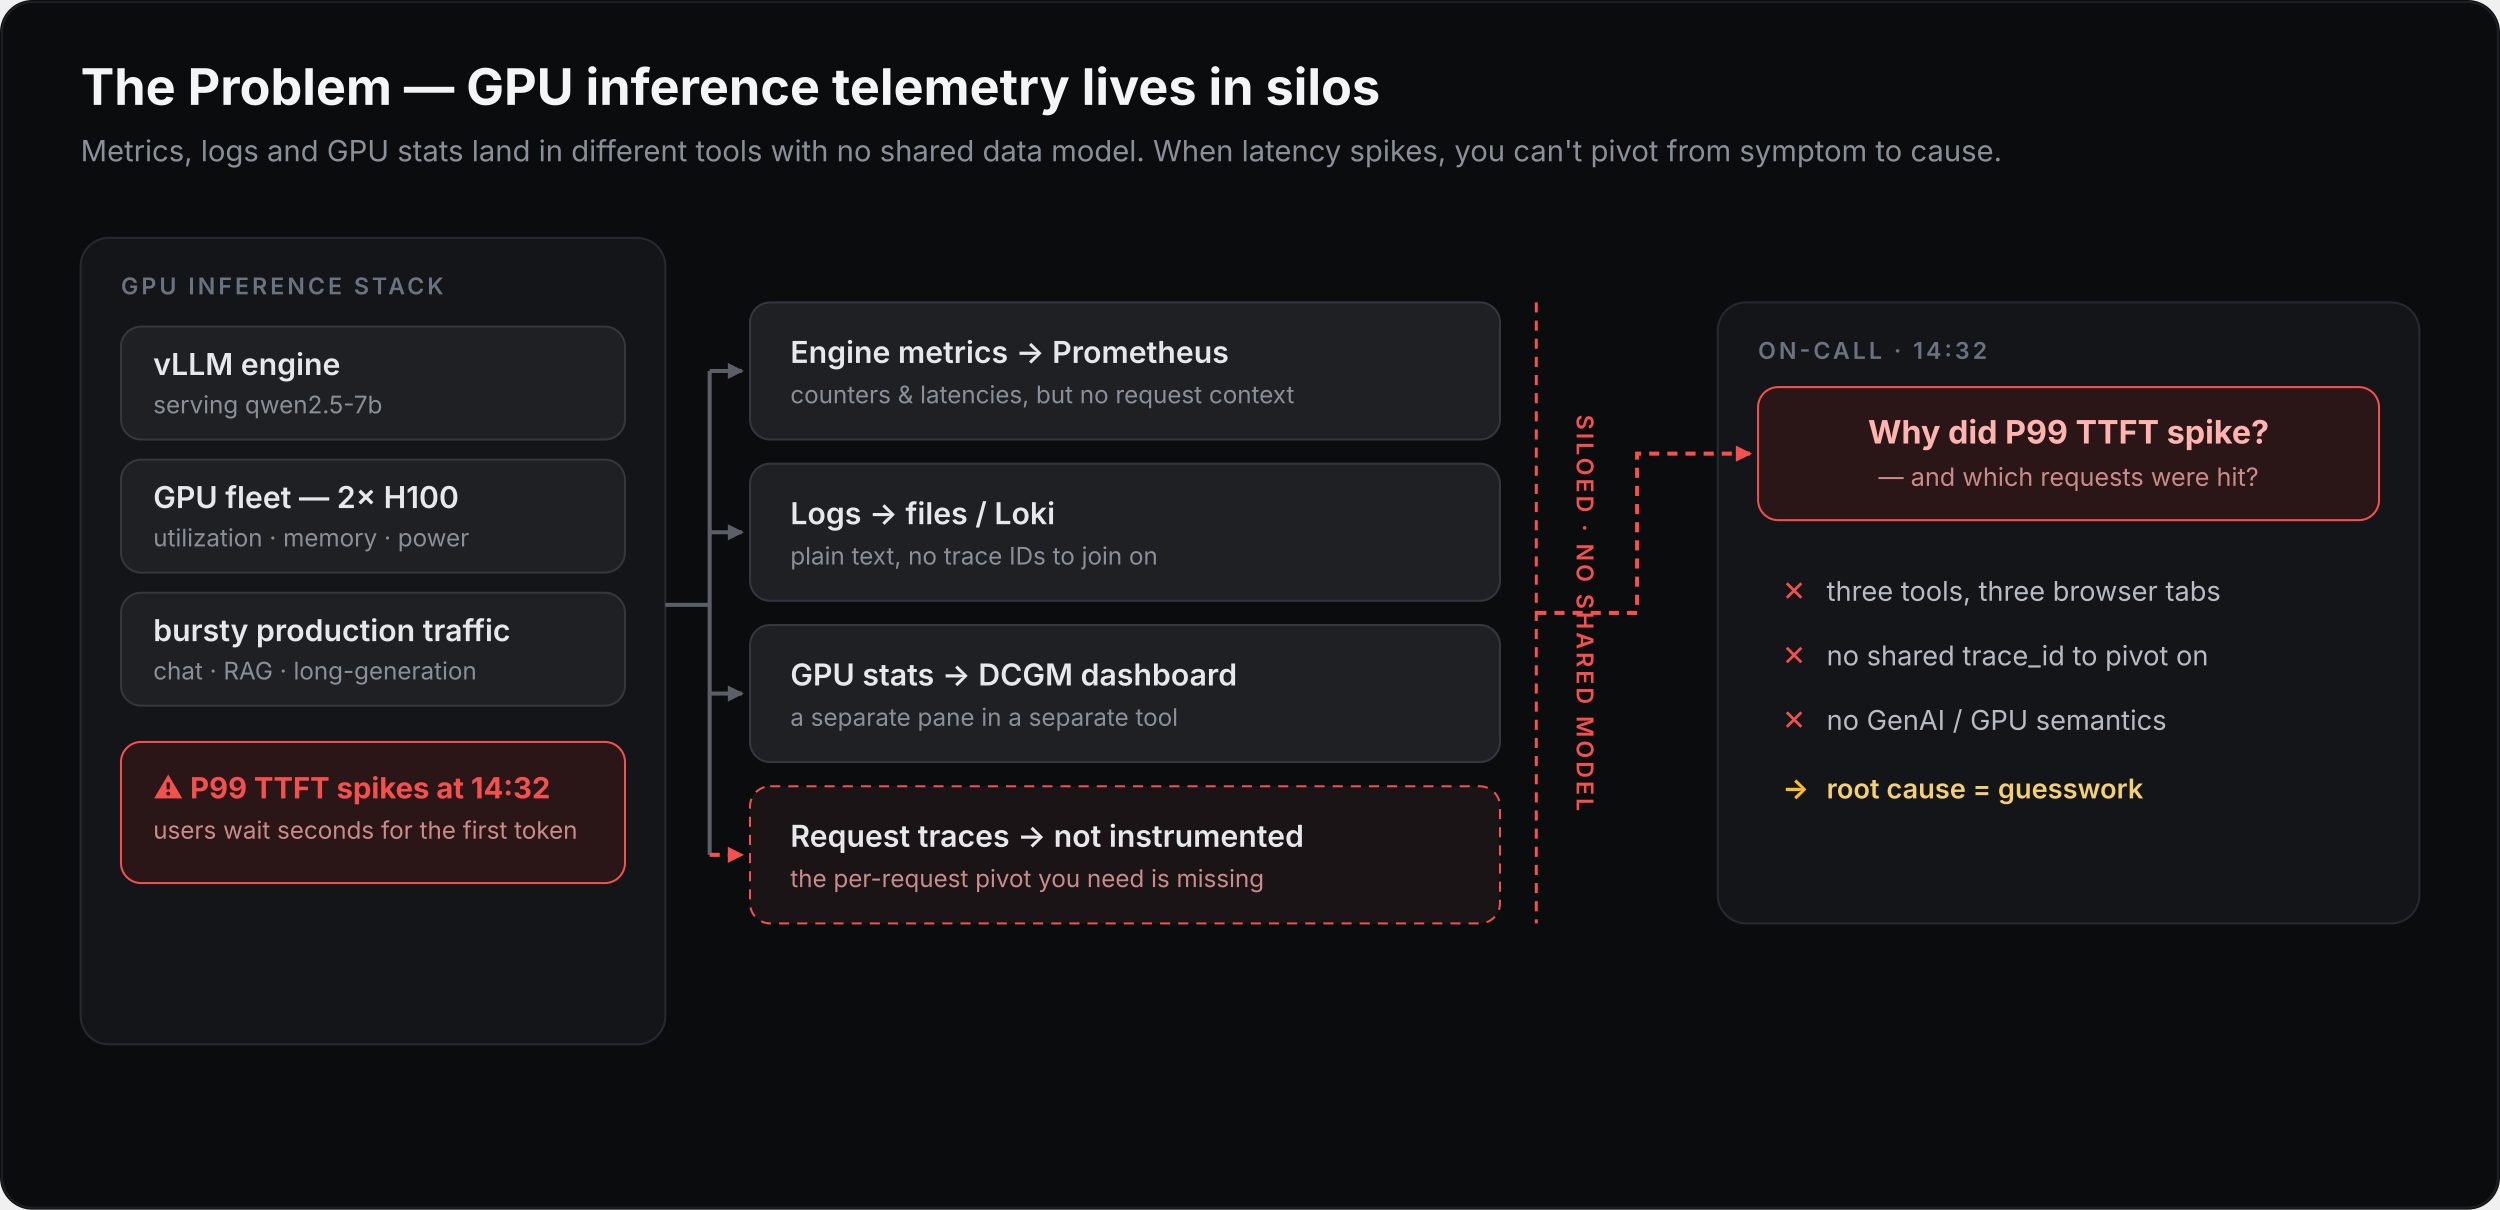
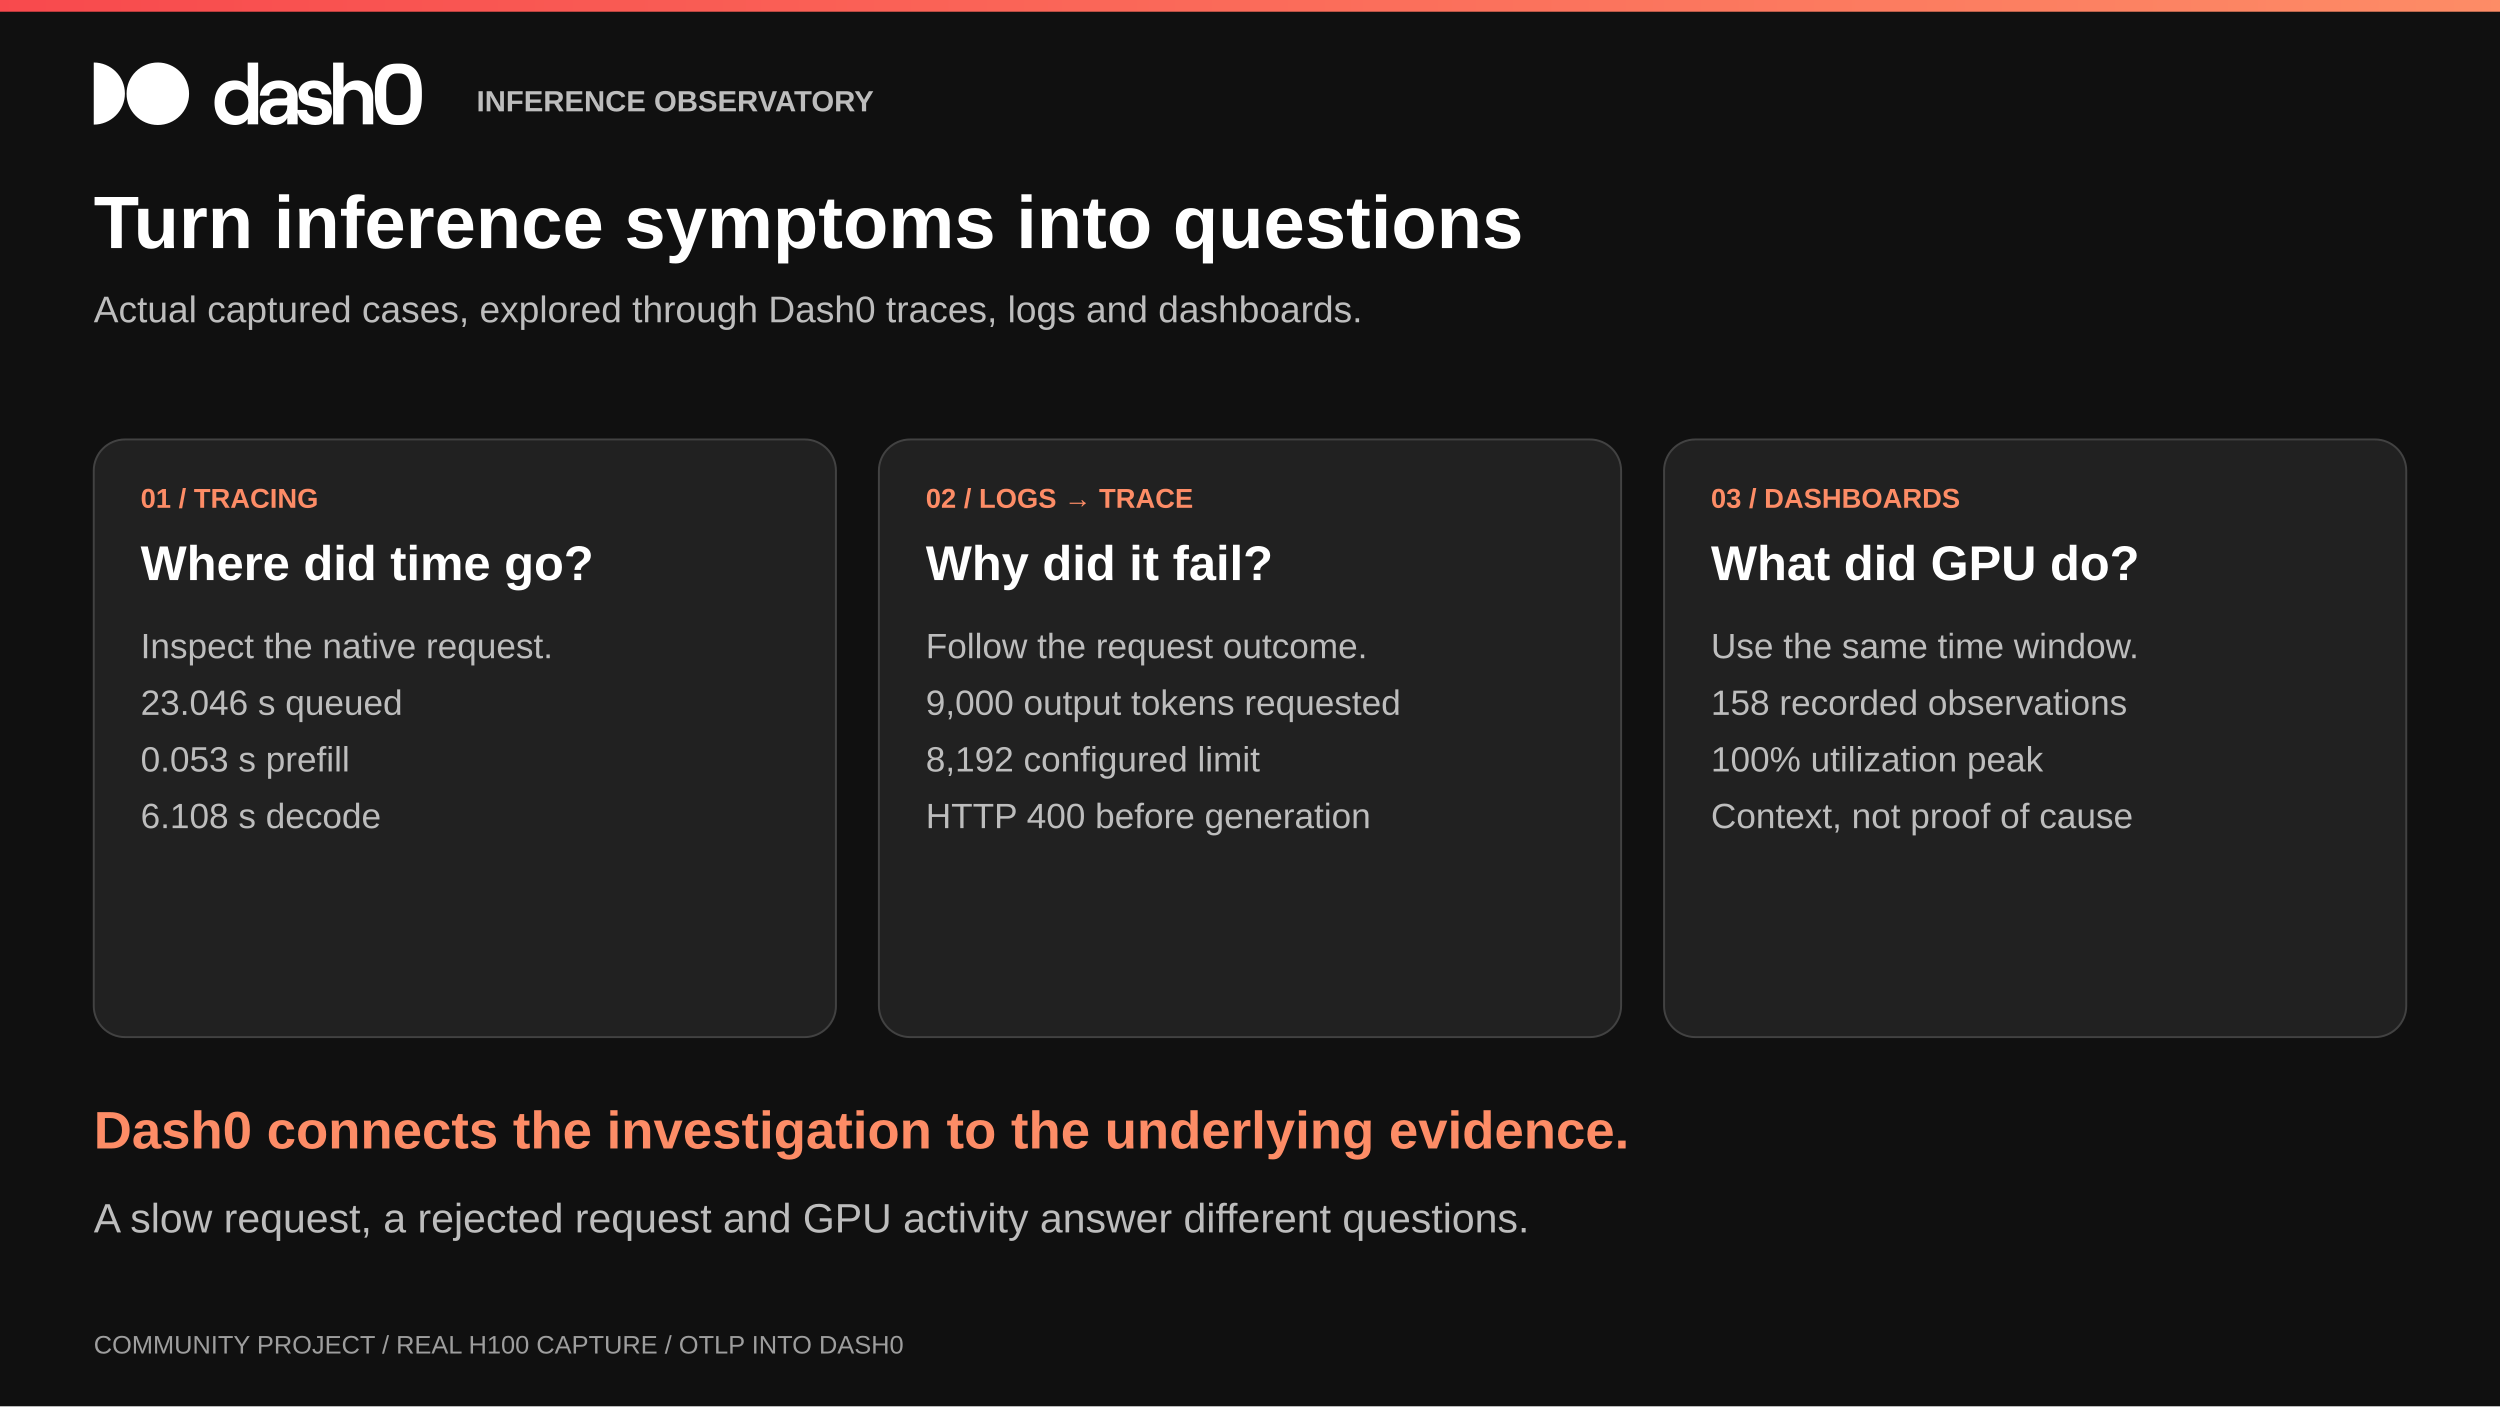
- <svg xmlns="http://www.w3.org/2000/svg" viewBox="0 0 1240 600" font-family="'Inter','Helvetica Neue',Arial,sans-serif">
+ <svg xmlns="http://www.w3.org/2000/svg" width="1280" height="720" viewBox="0 0 1280 720" role="img" aria-labelledby="title desc">
  <defs>
-     <marker id="pGray" markerWidth="12" markerHeight="12" refX="7" refY="4" orient="auto" markerUnits="userSpaceOnUse">
-       <path d="M0,0 L8,4 L0,8 Z" fill="#5A5F68" />
-     </marker>
-     <marker id="pRed" markerWidth="12" markerHeight="12" refX="7" refY="4" orient="auto" markerUnits="userSpaceOnUse">
-       <path d="M0,0 L8,4 L0,8 Z" fill="#F4514E" />
+     <linearGradient id="warm">
+       <stop stop-color="#f8494d" />
+       <stop offset="1" stop-color="#fd8c66" />
+     </linearGradient>
+     <marker id="arrow" markerWidth="8" markerHeight="8" refX="7" refY="4" orient="auto">
+       <path d="M0 0 L8 4 L0 8" fill="#fd8c66" />
    </marker>
  </defs>
-   <rect width="1240" height="600" rx="16" fill="#0B0C0E" />
-   <rect x="1" y="1" width="1238" height="598" rx="15" fill="none" stroke="#1D1F23" />
-   <text x="40" y="52" fill="#F4F5F7" font-size="25" font-weight="700">The Problem — GPU inference telemetry lives in silos</text>
-   <text x="40" y="80" fill="#8A9099" font-size="14.5">Metrics, logs and GPU stats land in different tools with no shared data model. When latency spikes, you can't pivot from symptom to cause.</text>
-   <rect x="40" y="118" width="290" height="400" rx="14" fill="#141518" stroke="#262A30" />
-   <text x="60" y="146" fill="#6B7280" font-size="11.5" font-weight="600" letter-spacing="1.5">GPU INFERENCE STACK</text>
-   <rect x="60" y="162" width="250" height="56" rx="10" fill="#1E2024" stroke="#33373E" />
-   <text x="76" y="186" fill="#E6E8EB" font-size="15" font-weight="600">vLLM engine</text>
-   <text x="76" y="205" fill="#8A9099" font-size="12">serving qwen2.5-7b</text>
-   <rect x="60" y="228" width="250" height="56" rx="10" fill="#1E2024" stroke="#33373E" />
-   <text x="76" y="252" fill="#E6E8EB" font-size="15" font-weight="600">GPU fleet — 2× H100</text>
-   <text x="76" y="271" fill="#8A9099" font-size="12">utilization · memory · power</text>
-   <rect x="60" y="294" width="250" height="56" rx="10" fill="#1E2024" stroke="#33373E" />
-   <text x="76" y="318" fill="#E6E8EB" font-size="15" font-weight="600">bursty production traffic</text>
-   <text x="76" y="337" fill="#8A9099" font-size="12">chat · RAG · long-generation</text>
-   <rect x="60" y="368" width="250" height="70" rx="10" fill="#2A1517" stroke="#F4514E" />
-   <text x="76" y="396" fill="#F4514E" font-size="14.5" font-weight="700">⚠  P99 TTFT spikes at 14:32</text>
-   <text x="76" y="416" fill="#C98B8B" font-size="12">users wait seconds for the first token</text>
-   <rect x="372" y="150" width="372" height="68" rx="10" fill="#1E2024" stroke="#33373E" />
-   <text x="392" y="180" fill="#E6E8EB" font-size="15" font-weight="600">Engine metrics → Prometheus</text>
-   <text x="392" y="200" fill="#8A9099" font-size="12">counters &amp; latencies, but no request context</text>
-   <rect x="372" y="230" width="372" height="68" rx="10" fill="#1E2024" stroke="#33373E" />
-   <text x="392" y="260" fill="#E6E8EB" font-size="15" font-weight="600">Logs → files / Loki</text>
-   <text x="392" y="280" fill="#8A9099" font-size="12">plain text, no trace IDs to join on</text>
-   <rect x="372" y="310" width="372" height="68" rx="10" fill="#1E2024" stroke="#33373E" />
-   <text x="392" y="340" fill="#E6E8EB" font-size="15" font-weight="600">GPU stats → DCGM dashboard</text>
-   <text x="392" y="360" fill="#8A9099" font-size="12">a separate pane in a separate tool</text>
-   <rect x="372" y="390" width="372" height="68" rx="10" fill="#1A1416" stroke="#F4514E" stroke-dasharray="5 4" />
-   <text x="392" y="420" fill="#E6E8EB" font-size="15" font-weight="600">Request traces → not instrumented</text>
-   <text x="392" y="440" fill="#C98B8B" font-size="12">the per-request pivot you need is missing</text>
-   <line x1="762" y1="150" x2="762" y2="458" stroke="#F4514E" stroke-width="1.5" stroke-dasharray="5 4" />
-   <text x="782" y="304" fill="#F4514E" font-size="11.5" font-weight="600" letter-spacing="1.5" transform="rotate(90 782 304)" text-anchor="middle">SILOED · NO SHARED MODEL</text>
-   <rect x="852" y="150" width="348" height="308" rx="14" fill="#141518" stroke="#262A30" />
-   <text x="872" y="178" fill="#6B7280" font-size="11.5" font-weight="600" letter-spacing="1.5">ON-CALL · 14:32</text>
-   <rect x="872" y="192" width="308" height="66" rx="10" fill="#2A1517" stroke="#F4514E" />
-   <text x="1026" y="220" fill="#FFB4B0" font-size="16" font-weight="700" text-anchor="middle">Why did P99 TTFT spike?</text>
-   <text x="1026" y="241" fill="#C98B8B" font-size="12.5" text-anchor="middle">— and which requests were hit?</text>
-   <text x="884" y="298" fill="#F4514E" font-size="14" font-weight="700">✕</text>
-   <text x="906" y="298" fill="#B7BCC4" font-size="13.5">three tools, three browser tabs</text>
-   <text x="884" y="330" fill="#F4514E" font-size="14" font-weight="700">✕</text>
-   <text x="906" y="330" fill="#B7BCC4" font-size="13.5">no shared trace_id to pivot on</text>
-   <text x="884" y="362" fill="#F4514E" font-size="14" font-weight="700">✕</text>
-   <text x="906" y="362" fill="#B7BCC4" font-size="13.5">no GenAI / GPU semantics</text>
-   <text x="884" y="396" fill="#FBBF24" font-size="14" font-weight="700">→</text>
-   <text x="906" y="396" fill="#F4D06F" font-size="13.5" font-weight="600">root cause = guesswork</text>
-   <path d="M330,300 H352" fill="none" stroke="#5A5F68" stroke-width="2" />
-   <path d="M352,184 V424" fill="none" stroke="#5A5F68" stroke-width="2" />
-   <path d="M352,184 H368" fill="none" stroke="#5A5F68" stroke-width="2" marker-end="url(#pGray)" />
-   <path d="M352,264 H368" fill="none" stroke="#5A5F68" stroke-width="2" marker-end="url(#pGray)" />
-   <path d="M352,344 H368" fill="none" stroke="#5A5F68" stroke-width="2" marker-end="url(#pGray)" />
-   <path d="M352,424 H368" fill="none" stroke="#F4514E" stroke-width="2" stroke-dasharray="5 4" marker-end="url(#pRed)" />
-   <path d="M762,304 H812 V225 H868" fill="none" stroke="#F4514E" stroke-width="2" stroke-dasharray="5 4" marker-end="url(#pRed)" />
+   <rect width="100%" height="100%" fill="#101010" />
+   <rect width="1280" height="6" fill="url(#warm)" />
+   <g font-family="Arial, Helvetica, sans-serif">
+     <g transform="translate(48 32) scale(1.6)">
+       <path fill="white" d="M7.047 16.968C5.178 18.833 2.643 19.88 0 19.88V0C2.643 0 5.178 1.047 7.047 2.911C8.916 4.775 9.965 7.304 9.965 9.94C9.965 12.576 8.916 15.104 7.047 16.968ZM38.637 12.867C38.637 17.092 41.084 20 45.238 20C46.916 20 48.455 19.259 49.254 18.052V19.78H52.609V0.028H49.254V7.627C48.455 6.502 46.998 5.734 45.184 5.734C41.084 5.734 38.637 8.642 38.637 12.867ZM49.473 12.867C49.473 15.418 47.988 17.092 45.732 17.092C43.477 17.092 41.992 15.418 41.992 12.867C41.992 10.316 43.477 8.642 45.732 8.642C47.988 8.642 49.473 10.316 49.473 12.867ZM59.254 5.734C62.775 5.734 65.25 7.764 65.25 10.892V15.172H68.205C68.342 16.488 69.359 17.311 70.871 17.311C71.576 17.311 72.156 17.124 72.543 16.823C72.881 16.561 73.072 16.214 73.072 15.83C73.072 14.539 71.731 14.309 70.176 14.042C68.031 13.674 65.481 13.237 65.481 9.849C65.481 7.435 67.6 5.734 70.459 5.734C73.705 5.734 75.932 7.517 76.07 10.206H72.99C72.797 8.916 71.615 8.258 70.541 8.258C70.205 8.258 69.9 8.301 69.635 8.382C69.41 8.452 69.215 8.549 69.053 8.673C68.721 8.926 68.533 9.288 68.533 9.739C68.533 10.962 69.82 11.134 71.342 11.339C73.543 11.634 76.234 11.995 76.234 15.693C76.234 18.299 74.117 20 70.871 20C67.883 20 65.789 18.52 65.25 16.102V19.78H61.922V17.723C61.346 19.095 59.75 20 57.77 20C55.02 20 53.148 18.244 53.148 15.857C53.148 13.169 55.24 11.495 58.348 11.495H60.904C61.592 11.495 61.922 11.111 61.922 10.562C61.922 10.482 61.918 10.404 61.91 10.327C61.904 10.253 61.895 10.181 61.881 10.111C61.857 9.993 61.826 9.88 61.785 9.771L61.768 9.722L61.682 9.533L61.648 9.473L61.576 9.356C61.133 8.68 60.275 8.258 59.09 8.258C57.303 8.258 56.228 9.383 56.174 10.617H53.148C53.315 7.874 55.652 5.734 59.254 5.734ZM58.566 17.503C60.685 17.503 61.922 16.022 61.922 13.937V13.717H58.815C58.086 13.717 57.478 13.924 57.059 14.287C56.654 14.636 56.422 15.128 56.422 15.72C56.422 16.79 57.303 17.503 58.566 17.503ZM76.59 19.78V0.028H79.945V8.094C80.715 6.585 82.311 5.734 84.291 5.734C87.398 5.734 89.434 7.984 89.434 11.221V19.78H86.078V11.934C86.078 10.041 84.897 8.725 83.162 8.725C81.293 8.725 79.945 10.206 79.945 12.236V19.78H76.59ZM89.955 10.837C89.955 16.708 92.129 20 96.914 20H98.014C102.799 20 105 16.708 105 10.837V9.52C105 3.649 102.799 0.357 98.014 0.357H96.914C92.129 0.357 89.955 3.649 89.955 9.52V10.837ZM97.85 16.845H97.078C94.906 16.845 93.586 15.172 93.586 11.797V8.56C93.586 5.158 94.906 3.485 97.078 3.485H97.85C100.021 3.485 101.369 5.158 101.369 8.56V11.797C101.369 15.172 100.021 16.845 97.85 16.845ZM20.5 20C26.023 20 30.5 15.523 30.5 10C30.5 4.477 26.023 0 20.5 0C14.977 0 10.5 4.477 10.5 10C10.5 15.523 14.977 20 20.5 20Z" clip-rule="evenodd" fill-rule="evenodd" />
+     </g>
+     <text x="244" y="57" fill="#bdbdbd" font-size="15" font-weight="600">INFERENCE OBSERVATORY</text>
+     <text x="48" y="127" fill="#ffffff" font-size="38" font-weight="700">Turn inference symptoms into questions</text>
+     <text x="48" y="165" fill="#bdbdbd" font-size="19" font-weight="400">Actual captured cases, explored through Dash0 traces, logs and dashboards.</text>
+     <rect x="48" y="225" width="380" height="306" rx="16" fill="#212121" stroke="#424242" />
+     <text x="72" y="260" fill="#fd8c66" font-size="14" font-weight="700">01 / TRACING</text>
+     <text x="72" y="297" fill="#ffffff" font-size="25" font-weight="700">Where did time go?</text>
+     <text x="72" y="337" fill="#bdbdbd" font-size="18" font-weight="400">Inspect the native request.</text>
+     <text x="72" y="366" fill="#bdbdbd" font-size="18" font-weight="400">23.046 s queued</text>
+     <text x="72" y="395" fill="#bdbdbd" font-size="18" font-weight="400">0.053 s prefill</text>
+     <text x="72" y="424" fill="#bdbdbd" font-size="18" font-weight="400">6.108 s decode</text>
+     <rect x="450" y="225" width="380" height="306" rx="16" fill="#212121" stroke="#424242" />
+     <text x="474" y="260" fill="#fd8c66" font-size="14" font-weight="700">02 / LOGS → TRACE</text>
+     <text x="474" y="297" fill="#ffffff" font-size="25" font-weight="700">Why did it fail?</text>
+     <text x="474" y="337" fill="#bdbdbd" font-size="18" font-weight="400">Follow the request outcome.</text>
+     <text x="474" y="366" fill="#bdbdbd" font-size="18" font-weight="400">9,000 output tokens requested</text>
+     <text x="474" y="395" fill="#bdbdbd" font-size="18" font-weight="400">8,192 configured limit</text>
+     <text x="474" y="424" fill="#bdbdbd" font-size="18" font-weight="400">HTTP 400 before generation</text>
+     <rect x="852" y="225" width="380" height="306" rx="16" fill="#212121" stroke="#424242" />
+     <text x="876" y="260" fill="#fd8c66" font-size="14" font-weight="700">03 / DASHBOARDS</text>
+     <text x="876" y="297" fill="#ffffff" font-size="25" font-weight="700">What did GPU do?</text>
+     <text x="876" y="337" fill="#bdbdbd" font-size="18" font-weight="400">Use the same time window.</text>
+     <text x="876" y="366" fill="#bdbdbd" font-size="18" font-weight="400">158 recorded observations</text>
+     <text x="876" y="395" fill="#bdbdbd" font-size="18" font-weight="400">100% utilization peak</text>
+     <text x="876" y="424" fill="#bdbdbd" font-size="18" font-weight="400">Context, not proof of cause</text>
+     <text x="48" y="588" fill="#fd8c66" font-size="27" font-weight="700">Dash0 connects the investigation to the underlying evidence.</text>
+     <text x="48" y="631" fill="#bdbdbd" font-size="21" font-weight="400">A slow request, a rejected request and GPU activity answer different questions.</text>
+     <text x="48" y="693" fill="#9e9e9e" font-size="13" font-weight="400">COMMUNITY PROJECT  /  REAL H100 CAPTURE  /  OTLP INTO DASH0</text>
+   </g>
</svg>
